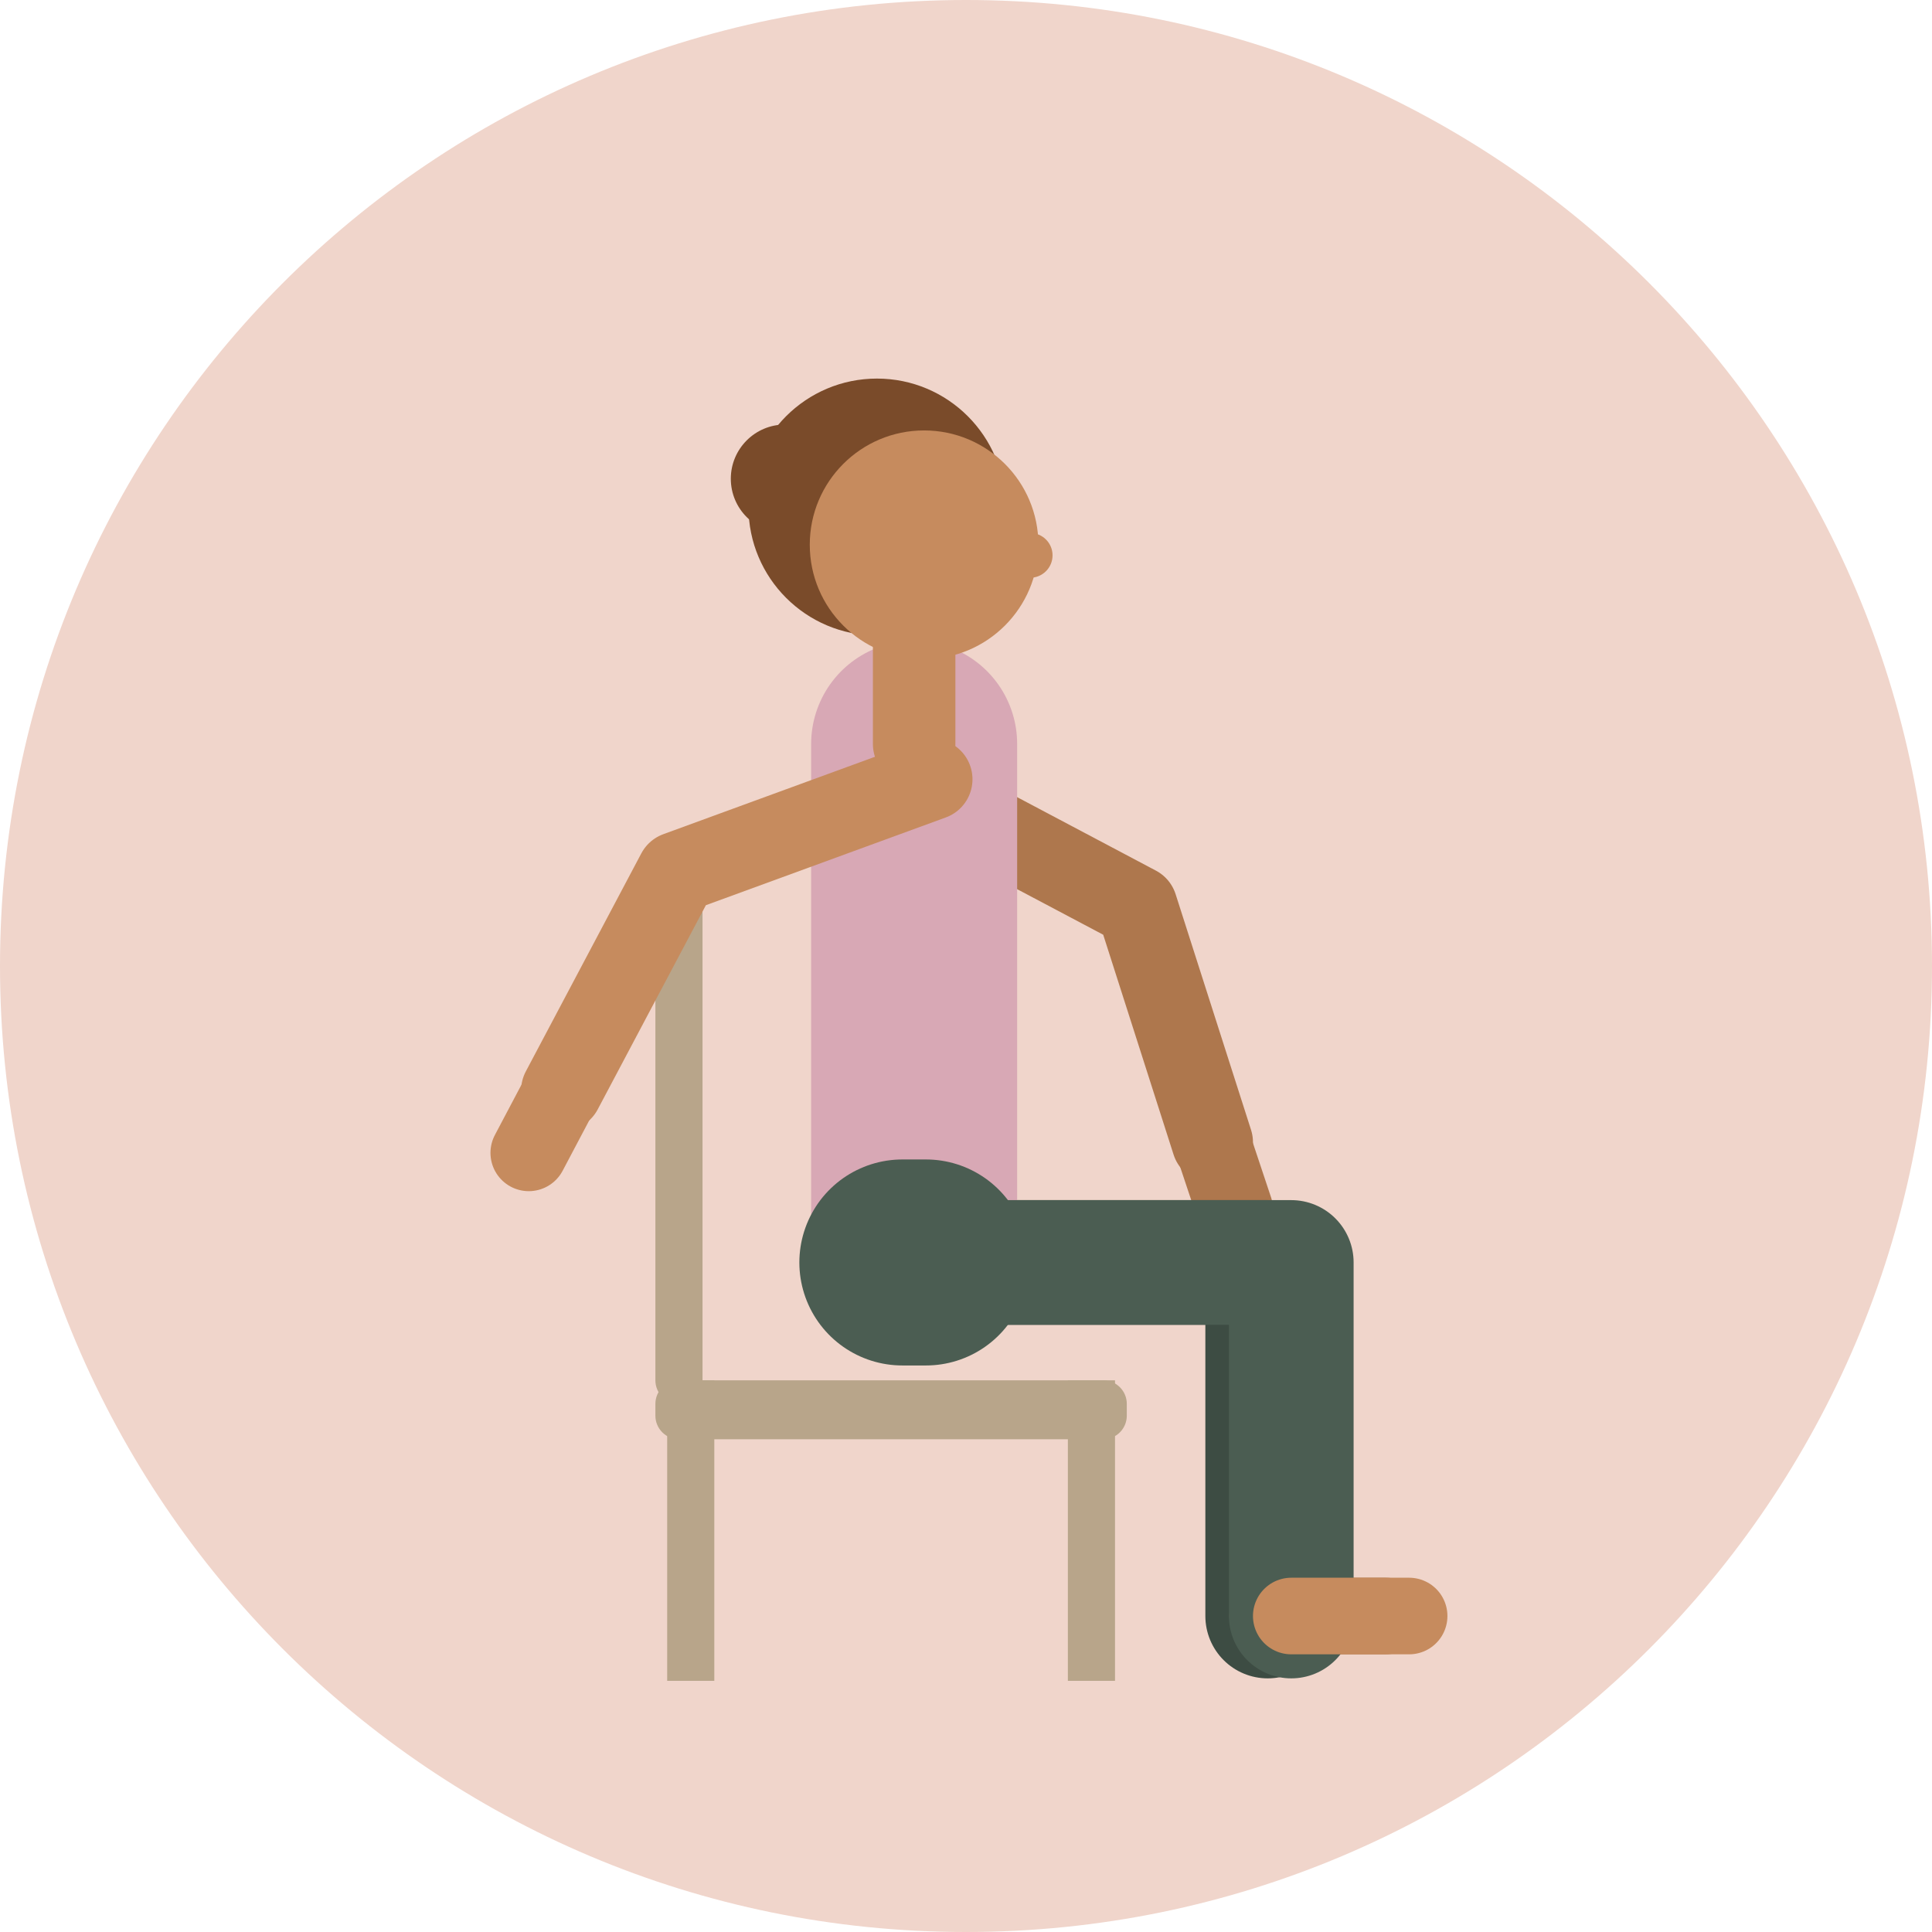
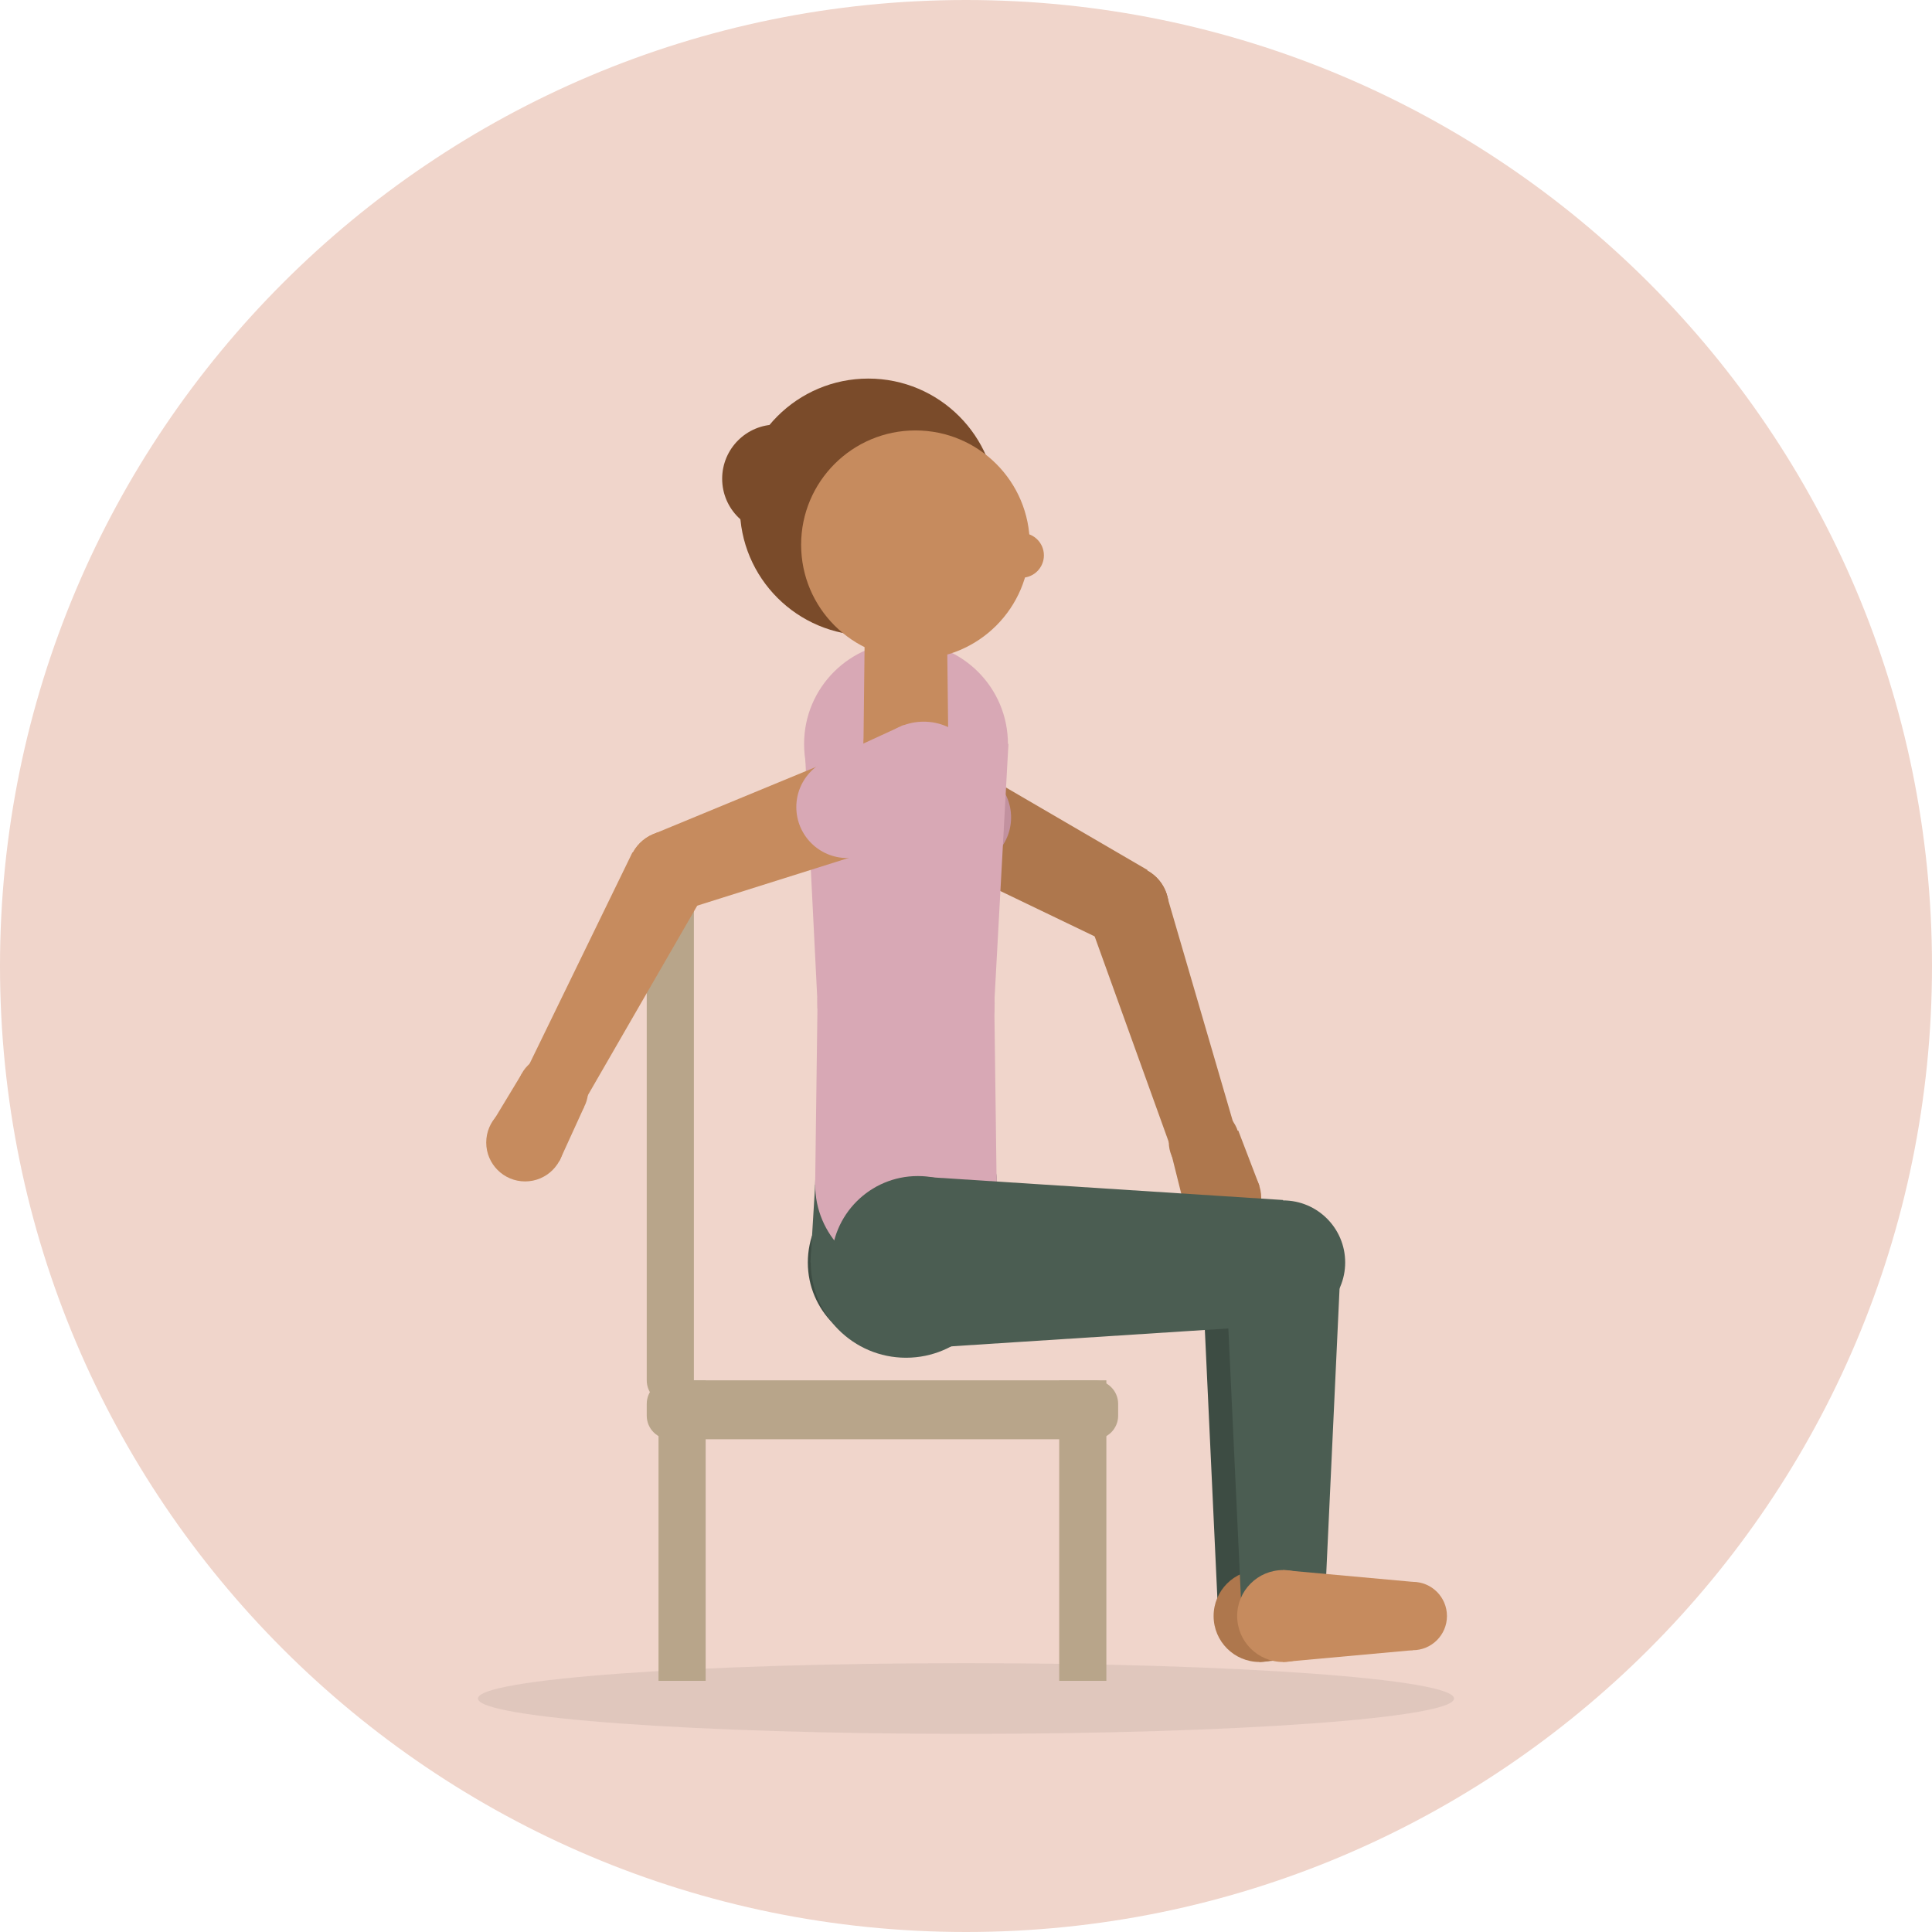
<svg xmlns="http://www.w3.org/2000/svg" viewBox="0 0 200 200" width="400" height="400" role="img" aria-label="Figure seated on a chair in profile, upright, with one hand on the chair back behind.">
  <circle cx="100" cy="100" r="100" fill="#F0D5CB" />
  <clipPath id="c1lk74kc">
    <circle cx="100" cy="100" r="100" />
  </clipPath>
  <g clip-path="url(#c1lk74kc)">
    <g transform="translate(100.0 174.0) scale(1.220)">
+       <ellipse cx="0" cy="1.5" rx="41.41" ry="3" fill="#20211F" opacity="0.08" />
      <g fill="#B8A58A">
-         <rect x="-26.356" y="-25.5" width="40" height="5" rx="2" />
-         <rect x="-25.356" y="-25.5" width="4" height="25.5" />
-         <rect x="8.644" y="-25.5" width="4" height="25.5" />
-         <rect x="-26.356" y="-67.5" width="4" height="44" rx="2" />
-       </g>
-       <g stroke-linecap="round" stroke-linejoin="round" fill="none">
-         <path d="M-5.9 -76.5 L14.5 -65.7 L20.9 -45.7" stroke="#AE774D" stroke-width="6.9" />
-         <path d="M20.9 -45.7 L22.8 -40.0" stroke="#AE774D" stroke-width="6.5" />
-       </g>
-       <g stroke-linecap="round" stroke-linejoin="round" fill="none">
-         <path d="M-5.4 -35.5 L25.6 -35.5 L25.6 -5.5" stroke="#3D4C43" stroke-width="10.58" />
-         <path d="M25.6 -5.5 L35.6 -5.5" stroke="#AE774D" stroke-width="6.5" />
-       </g>
-       <g stroke-linecap="round" stroke-linejoin="round" fill="none">
-         <path d="M-4.4 -35.5 L-4.4 -57.5 L-4.4 -79.5" stroke="#D8A8B5" stroke-width="17.48" />
-         <path d="M-5.4 -35.5 L-3.4 -35.5" stroke="#4B5D52" stroke-width="17.48" />
+         <rect x="-27.09" y="-25.5" width="40" height="5" rx="2" />
+         <rect x="-26.09" y="-25.5" width="4" height="25.5" />
+         <rect x="7.91" y="-25.5" width="4" height="25.5" />
+         <rect x="-27.09" y="-67.5" width="4" height="44" rx="2" />
      </g>
      <g>
-         <path d="M-4.4 -79.5 L-4.4 -97.0" stroke="#C68B5E" stroke-width="7" stroke-linecap="round" />
-         <circle cx="-15.356" cy="-102" r="4.6" fill="#7A4B2A" />
-         <circle cx="-7.556" cy="-99.6" r="10.9" fill="#7A4B2A" />
-         <circle cx="-3.556" cy="-96.4" r="9.7" fill="#C68B5E" />
-         <circle cx="5.444" cy="-95.5" r="1.9" fill="#C68B5E" />
+         <g fill="#AE774D">
+           <path d="M-8.7 -72.6 L12.1 -62.6 L15.4 -68.8 L-4.5 -80.4Z" />
+           <circle cx="-6.59" cy="-76.5" r="4.418" />
+           <circle cx="13.717" cy="-65.702" r="3.478" />
+         </g>
+         <g fill="#C2919F">
+           <path d="M-8.9 -72.2 L-2.5 -69.4 L1.5 -77.1 L-4.3 -80.8Z" />
+           <circle cx="-6.59" cy="-76.5" r="4.888" />
+           <circle cx="-0.498" cy="-73.261" r="4.324" />
+         </g>
+         <g fill="#AE774D">
+           <path d="M10.4 -64.6 L17.5 -44.9 L22.9 -46.6 L17.0 -66.8Z" />
+           <circle cx="13.717" cy="-65.702" r="3.478" />
+           <circle cx="20.207" cy="-45.73" r="2.8" />
+         </g>
+         <g fill="#AE774D">
+           <path d="M17.4 -44.8 L18.6 -40.0 L24.9 -42.0 L23.1 -46.7Z" />
+           <circle cx="20.207" cy="-45.73" r="3" />
+           <circle cx="21.752" cy="-40.975" r="3.3" />
+         </g>
      </g>
-       <g stroke-linecap="round" stroke-linejoin="round" fill="none">
-         <path d="M-3.4 -35.5 L27.6 -35.5 L27.6 -5.5" stroke="#4B5D52" stroke-width="10.58" />
-         <path d="M27.6 -5.5 L37.6 -5.5" stroke="#C68B5E" stroke-width="6.5" />
+       <g>
+         <g fill="#3D4C43">
+           <path d="M20.0 -35.5 L21.4 -5.5 L28.4 -5.5 L29.8 -35.5Z" />
+           <circle cx="24.91" cy="-35.5" r="4.888" />
+           <circle cx="24.91" cy="-5.5" r="3.478" />
+         </g>
+         <g fill="#3D4C43">
+           <path d="M-6.1 -28.2 L24.9 -30.2 L24.9 -40.8 L-6.1 -42.8Z" />
+           <circle cx="-6.09" cy="-35.5" r="7.332" />
+           <circle cx="24.91" cy="-35.5" r="5.264" />
+         </g>
+         <g fill="#AE774D">
+           <path d="M24.9 -1.6 L35.9 -2.6 L35.9 -8.4 L24.9 -9.4Z" />
+           <circle cx="24.91" cy="-5.5" r="3.9" />
+           <circle cx="35.91" cy="-5.5" r="2.9" />
+         </g>
      </g>
-       <g stroke-linecap="round" stroke-linejoin="round" fill="none">
-         <path d="M-2.9 -76.5 L-24.5 -68.6 L-34.3 -50.1" stroke="#C68B5E" stroke-width="6.9" />
-         <path d="M-34.3 -50.1 L-37.1 -44.8" stroke="#C68B5E" stroke-width="6.5" />
+       <g>
+         <g fill="#4B5D52">
+           <path d="M3.0 -35.5 L2.6 -42.1 L-12.8 -42.1 L-13.2 -35.5Z" />
+           <circle cx="-5.09" cy="-35.5" r="8.084" />
+           <circle cx="-5.09" cy="-42.1" r="7.708" />
+         </g>
+         <g fill="#D8A8B5">
+           <path d="M2.6 -42.1 L2.4 -57.5 L-12.6 -57.5 L-12.8 -42.1Z" />
+           <circle cx="-5.09" cy="-42.1" r="7.708" />
+           <circle cx="-5.09" cy="-57.5" r="7.52" />
+         </g>
+         <g fill="#D8A8B5">
+           <path d="M2.4 -57.5 L3.6 -79.5 L-13.7 -79.5 L-12.6 -57.5Z" />
+           <circle cx="-5.09" cy="-57.5" r="7.52" />
+           <circle cx="-5.09" cy="-79.5" r="8.648" />
+         </g>
+       </g>
+       <g>
+         <g fill="#C68B5E">
+           <path d="M-1.5 -79.5 L-1.7 -97.0 L-8.5 -97.0 L-8.7 -79.5Z" />
+           <circle cx="-5.09" cy="-79.5" r="3.6" />
+           <circle cx="-5.09" cy="-97" r="3.4" />
+         </g>
+         <circle cx="-16.09" cy="-102" r="4.6" fill="#7A4B2A" />
+         <circle cx="-8.29" cy="-99.6" r="10.9" fill="#7A4B2A" />
+         <circle cx="-4.29" cy="-96.4" r="9.7" fill="#C68B5E" />
+         <circle cx="4.71" cy="-95.5" r="1.9" fill="#C68B5E" />
+       </g>
+       <g>
+         <g fill="#4B5D52">
+           <path d="M22.0 -35.5 L23.4 -5.5 L30.4 -5.5 L31.8 -35.5Z" />
+           <circle cx="26.91" cy="-35.5" r="4.888" />
+           <circle cx="26.91" cy="-5.5" r="3.478" />
+         </g>
+         <g fill="#4B5D52">
+           <path d="M-4.1 -28.2 L26.9 -30.2 L26.9 -40.8 L-4.1 -42.8Z" />
+           <circle cx="-4.09" cy="-35.5" r="7.332" />
+           <circle cx="26.91" cy="-35.5" r="5.264" />
+         </g>
+         <g fill="#C68B5E">
+           <path d="M26.9 -1.6 L37.9 -2.6 L37.9 -8.4 L26.9 -9.4Z" />
+           <circle cx="26.91" cy="-5.5" r="3.9" />
+           <circle cx="37.91" cy="-5.5" r="2.9" />
+         </g>
+       </g>
+       <g>
+         <g fill="#C68B5E">
+           <path d="M-5.1 -80.7 L-26.4 -71.9 L-24.0 -65.4 L-2.1 -72.3Z" />
+           <circle cx="-3.59" cy="-76.5" r="4.418" />
+           <circle cx="-25.203" cy="-68.634" r="3.478" />
+         </g>
+         <g fill="#D8A8B5">
+           <path d="M-5.3 -81.1 L-11.6 -78.2 L-8.6 -70.1 L-1.9 -71.9Z" />
+           <circle cx="-3.59" cy="-76.5" r="4.888" />
+           <circle cx="-10.074" cy="-74.14" r="4.324" />
+         </g>
+         <g fill="#C68B5E">
+           <path d="M-28.3 -70.3 L-37.5 -51.4 L-32.6 -48.8 L-22.1 -67.0Z" />
+           <circle cx="-25.203" cy="-68.634" r="3.478" />
+           <circle cx="-35.062" cy="-50.092" r="2.8" />
+         </g>
+         <g fill="#C68B5E">
+           <path d="M-37.7 -51.5 L-40.3 -47.2 L-34.5 -44.1 L-32.4 -48.7Z" />
+           <circle cx="-35.062" cy="-50.092" r="3" />
+           <circle cx="-37.41" cy="-45.677" r="3.3" />
+         </g>
      </g>
    </g>
  </g>
</svg>
